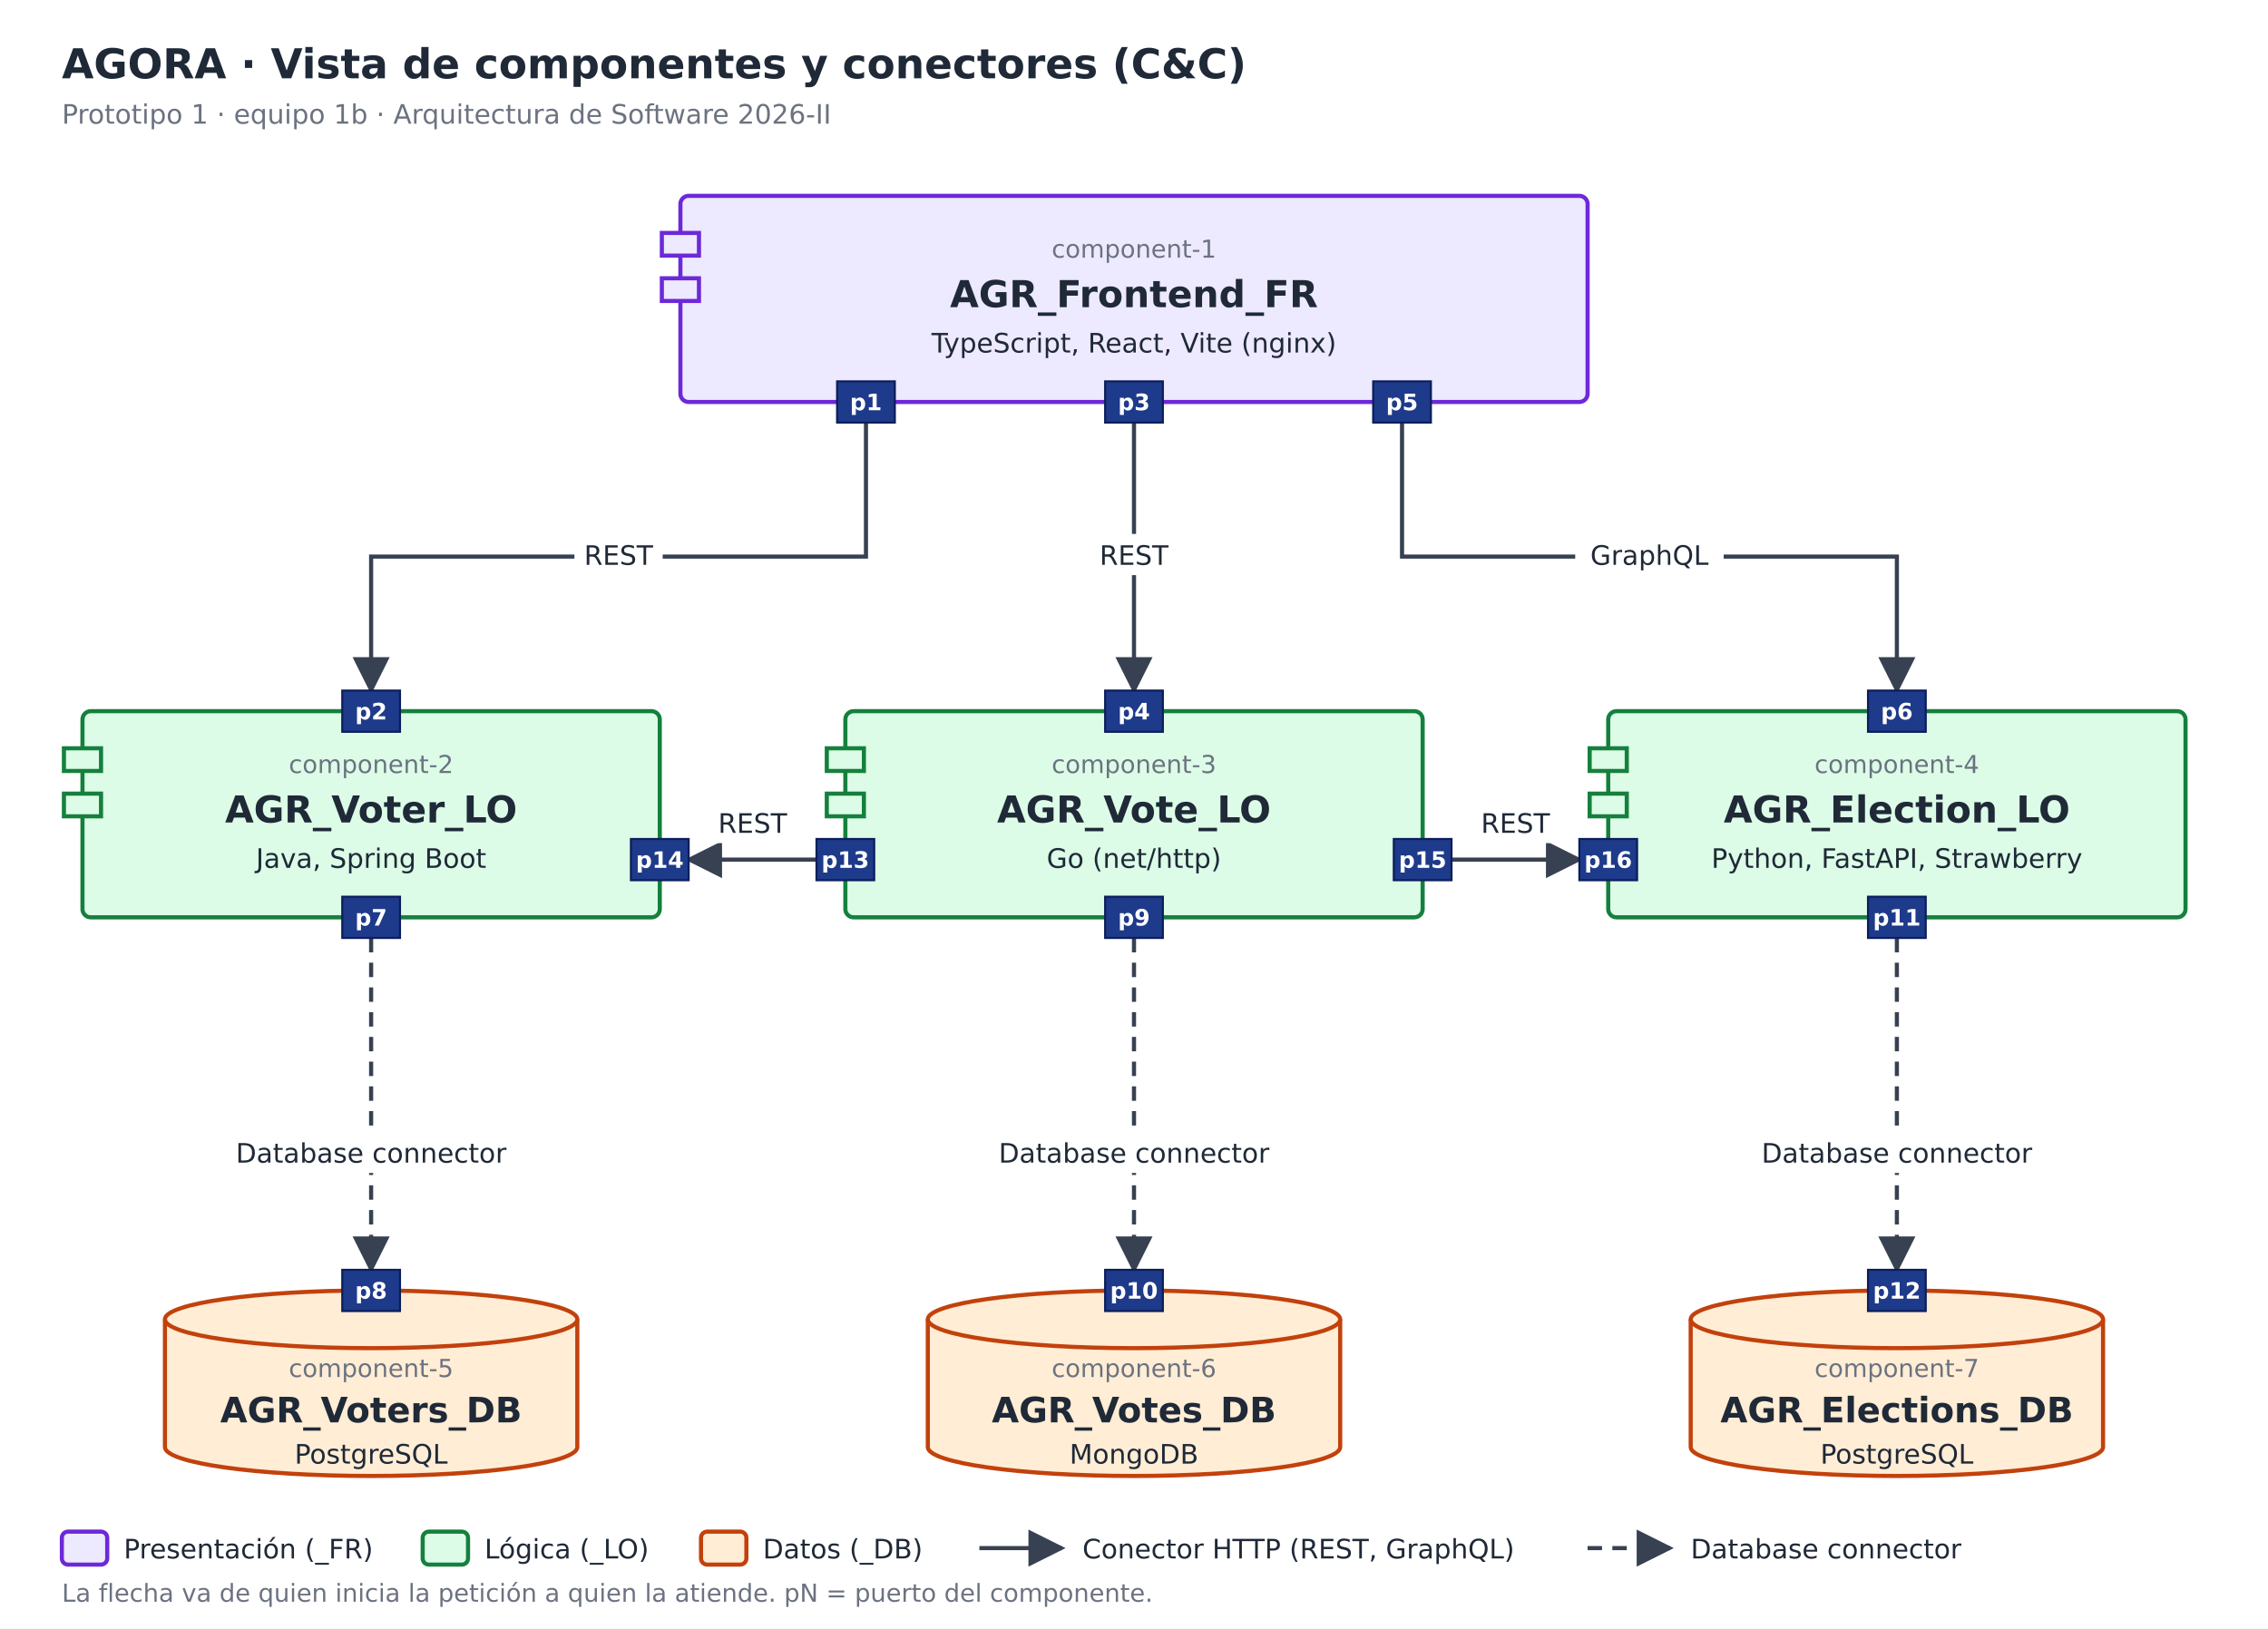
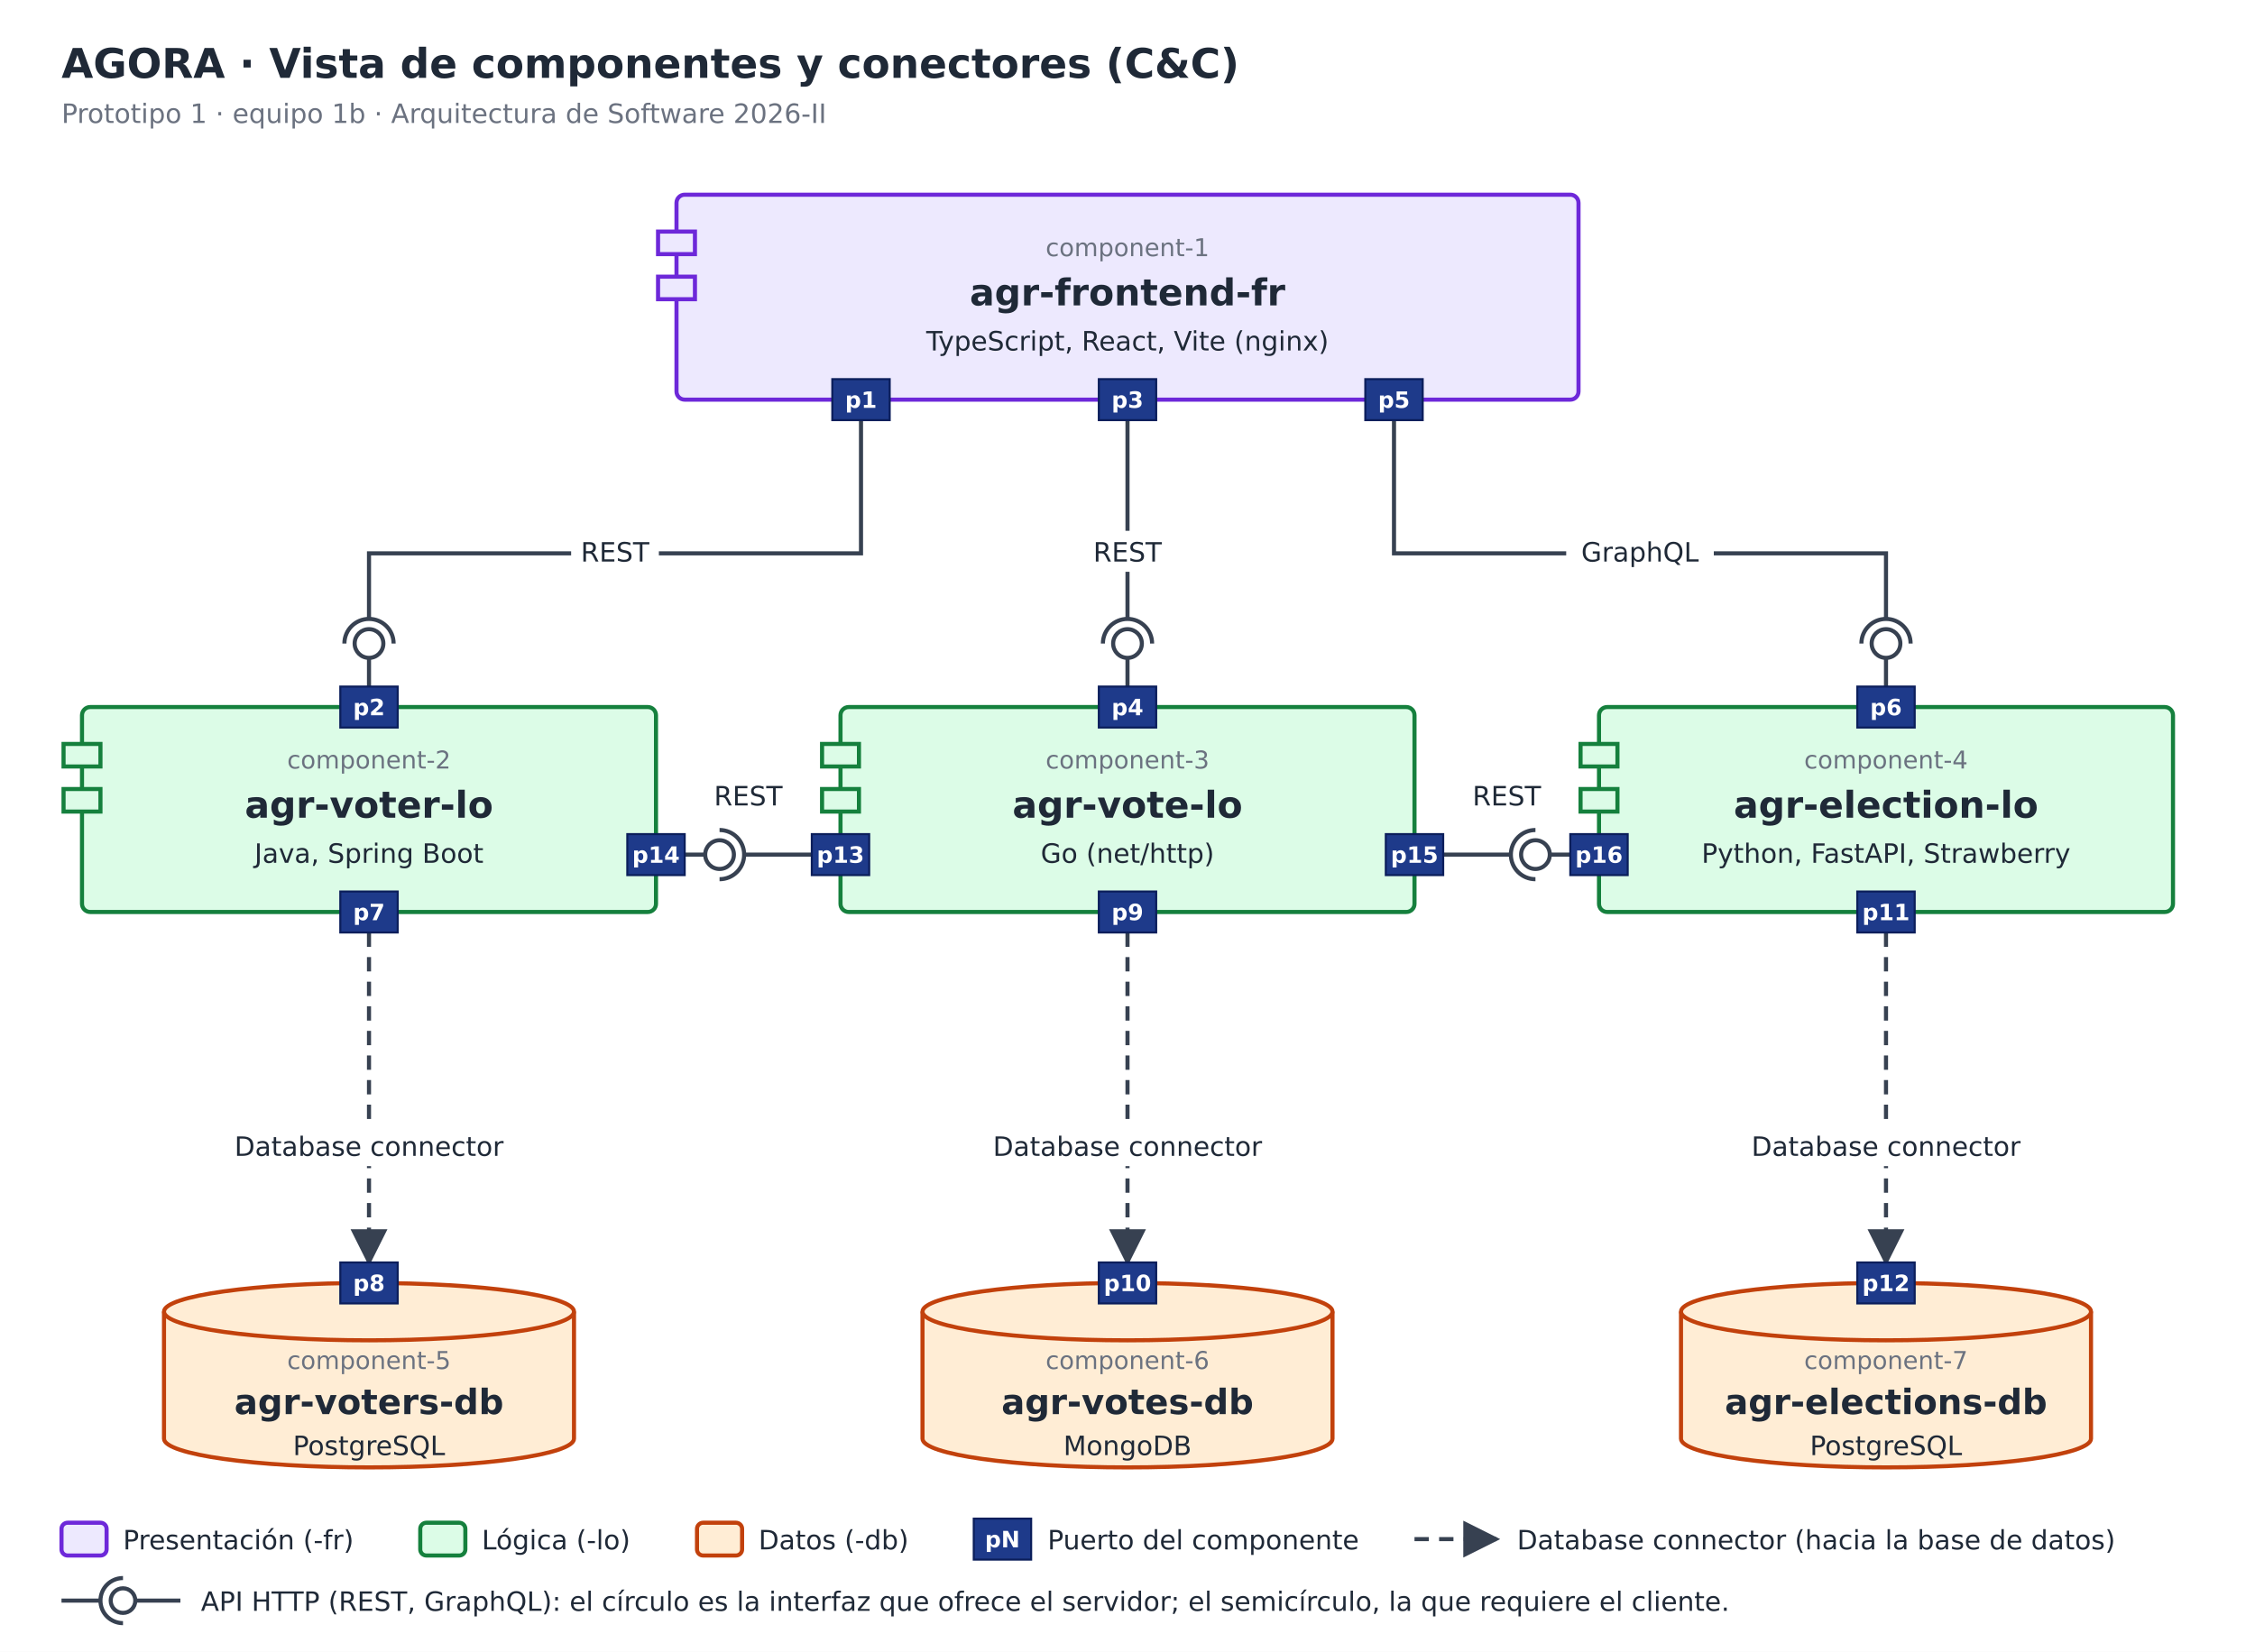
- <svg xmlns="http://www.w3.org/2000/svg" width="1100" height="790" viewBox="0 0 1100 790" font-family="DejaVu Sans, Arial, Helvetica, sans-serif">
+ <svg xmlns="http://www.w3.org/2000/svg" width="1100" height="806" viewBox="0 0 1100 806" font-family="DejaVu Sans, Arial, Helvetica, sans-serif">
  <defs>
    <marker id="arr" viewBox="0 0 10 10" refX="9" refY="5" markerWidth="9" markerHeight="9" orient="auto-start-reverse">
      <path d="M0,0 L10,5 L0,10 z" fill="#374151" />
    </marker>
  </defs>
-   <rect width="1100" height="790" fill="#ffffff" />
+   <rect width="1100" height="806" fill="#ffffff" />
  <text x="30" y="38" font-size="20" font-weight="700" fill="#1f2937">AGORA · Vista de componentes y conectores (C&amp;C)</text>
  <text x="30" y="60" font-size="13" fill="#6b7280">Prototipo 1 · equipo 1b · Arquitectura de Software 2026-II</text>
  <rect x="330" y="95" width="440" height="100" rx="4" fill="#ede9fe" stroke="#6d28d9" stroke-width="2" />
  <rect x="321" y="113" width="18" height="11" fill="#ede9fe" stroke="#6d28d9" stroke-width="2" />
  <rect x="321" y="135" width="18" height="11" fill="#ede9fe" stroke="#6d28d9" stroke-width="2" />
  <text x="550.0" y="125" text-anchor="middle" font-size="12" fill="#6b7280">component-1</text>
-   <text x="550.0" y="149" text-anchor="middle" font-size="18" font-weight="700" fill="#1f2937">AGR_Frontend_FR</text>
+   <text x="550.0" y="149" text-anchor="middle" font-size="18" font-weight="700" fill="#1f2937">agr-frontend-fr</text>
  <text x="550.0" y="171" text-anchor="middle" font-size="13" fill="#1f2937">TypeScript, React, Vite (nginx)</text>
  <rect x="40" y="345" width="280" height="100" rx="4" fill="#dcfce7" stroke="#15803d" stroke-width="2" />
  <rect x="31" y="363" width="18" height="11" fill="#dcfce7" stroke="#15803d" stroke-width="2" />
  <rect x="31" y="385" width="18" height="11" fill="#dcfce7" stroke="#15803d" stroke-width="2" />
  <text x="180.0" y="375" text-anchor="middle" font-size="12" fill="#6b7280">component-2</text>
-   <text x="180.0" y="399" text-anchor="middle" font-size="18" font-weight="700" fill="#1f2937">AGR_Voter_LO</text>
+   <text x="180.0" y="399" text-anchor="middle" font-size="18" font-weight="700" fill="#1f2937">agr-voter-lo</text>
  <text x="180.0" y="421" text-anchor="middle" font-size="13" fill="#1f2937">Java, Spring Boot</text>
  <rect x="410" y="345" width="280" height="100" rx="4" fill="#dcfce7" stroke="#15803d" stroke-width="2" />
  <rect x="401" y="363" width="18" height="11" fill="#dcfce7" stroke="#15803d" stroke-width="2" />
  <rect x="401" y="385" width="18" height="11" fill="#dcfce7" stroke="#15803d" stroke-width="2" />
  <text x="550.0" y="375" text-anchor="middle" font-size="12" fill="#6b7280">component-3</text>
-   <text x="550.0" y="399" text-anchor="middle" font-size="18" font-weight="700" fill="#1f2937">AGR_Vote_LO</text>
+   <text x="550.0" y="399" text-anchor="middle" font-size="18" font-weight="700" fill="#1f2937">agr-vote-lo</text>
  <text x="550.0" y="421" text-anchor="middle" font-size="13" fill="#1f2937">Go (net/http)</text>
  <rect x="780" y="345" width="280" height="100" rx="4" fill="#dcfce7" stroke="#15803d" stroke-width="2" />
  <rect x="771" y="363" width="18" height="11" fill="#dcfce7" stroke="#15803d" stroke-width="2" />
  <rect x="771" y="385" width="18" height="11" fill="#dcfce7" stroke="#15803d" stroke-width="2" />
  <text x="920.0" y="375" text-anchor="middle" font-size="12" fill="#6b7280">component-4</text>
-   <text x="920.0" y="399" text-anchor="middle" font-size="18" font-weight="700" fill="#1f2937">AGR_Election_LO</text>
+   <text x="920.0" y="399" text-anchor="middle" font-size="18" font-weight="700" fill="#1f2937">agr-election-lo</text>
  <text x="920.0" y="421" text-anchor="middle" font-size="13" fill="#1f2937">Python, FastAPI, Strawberry</text>
  <path d="M80.0,640 v62 a100.0,14 0 0 0 200,0 v-62" fill="#ffedd5" stroke="#c2410c" stroke-width="2" />
  <ellipse cx="180" cy="640" rx="100.0" ry="14" fill="#ffedd5" stroke="#c2410c" stroke-width="2" />
  <text x="180" y="668" text-anchor="middle" font-size="12" fill="#6b7280">component-5</text>
-   <text x="180" y="690" text-anchor="middle" font-size="17" font-weight="700" fill="#1f2937">AGR_Voters_DB</text>
+   <text x="180" y="690" text-anchor="middle" font-size="17" font-weight="700" fill="#1f2937">agr-voters-db</text>
  <text x="180" y="710" text-anchor="middle" font-size="13" fill="#1f2937">PostgreSQL</text>
  <path d="M450.0,640 v62 a100.0,14 0 0 0 200,0 v-62" fill="#ffedd5" stroke="#c2410c" stroke-width="2" />
  <ellipse cx="550" cy="640" rx="100.0" ry="14" fill="#ffedd5" stroke="#c2410c" stroke-width="2" />
  <text x="550" y="668" text-anchor="middle" font-size="12" fill="#6b7280">component-6</text>
-   <text x="550" y="690" text-anchor="middle" font-size="17" font-weight="700" fill="#1f2937">AGR_Votes_DB</text>
+   <text x="550" y="690" text-anchor="middle" font-size="17" font-weight="700" fill="#1f2937">agr-votes-db</text>
  <text x="550" y="710" text-anchor="middle" font-size="13" fill="#1f2937">MongoDB</text>
  <path d="M820.0,640 v62 a100.0,14 0 0 0 200,0 v-62" fill="#ffedd5" stroke="#c2410c" stroke-width="2" />
  <ellipse cx="920" cy="640" rx="100.0" ry="14" fill="#ffedd5" stroke="#c2410c" stroke-width="2" />
  <text x="920" y="668" text-anchor="middle" font-size="12" fill="#6b7280">component-7</text>
-   <text x="920" y="690" text-anchor="middle" font-size="17" font-weight="700" fill="#1f2937">AGR_Elections_DB</text>
+   <text x="920" y="690" text-anchor="middle" font-size="17" font-weight="700" fill="#1f2937">agr-elections-db</text>
  <text x="920" y="710" text-anchor="middle" font-size="13" fill="#1f2937">PostgreSQL</text>
-   <path d="M420,205 L420,270 L180,270 L180,335" fill="none" stroke="#374151" stroke-width="2" marker-end="url(#arr)" />
-   <path d="M550,205 L550,335" fill="none" stroke="#374151" stroke-width="2" marker-end="url(#arr)" />
-   <path d="M680,205 L680,270 L920,270 L920,335" fill="none" stroke="#374151" stroke-width="2" marker-end="url(#arr)" />
+   <path d="M420,205 L420,270 L180,270 L180,302" fill="none" stroke="#374151" stroke-width="2" />
+   <path d="M168,314 A12,12 0 0 1 192,314" fill="none" stroke="#374151" stroke-width="2" />
+   <path d="M180,321 L180,335" fill="none" stroke="#374151" stroke-width="2" />
+   <circle cx="180" cy="314" r="7" fill="#ffffff" stroke="#374151" stroke-width="2" />
+   <path d="M550,205 L550,302" fill="none" stroke="#374151" stroke-width="2" />
+   <path d="M538,314 A12,12 0 0 1 562,314" fill="none" stroke="#374151" stroke-width="2" />
+   <path d="M550,321 L550,335" fill="none" stroke="#374151" stroke-width="2" />
+   <circle cx="550" cy="314" r="7" fill="#ffffff" stroke="#374151" stroke-width="2" />
+   <path d="M680,205 L680,270 L920,270 L920,302" fill="none" stroke="#374151" stroke-width="2" />
+   <path d="M908,314 A12,12 0 0 1 932,314" fill="none" stroke="#374151" stroke-width="2" />
+   <path d="M920,321 L920,335" fill="none" stroke="#374151" stroke-width="2" />
+   <circle cx="920" cy="314" r="7" fill="#ffffff" stroke="#374151" stroke-width="2" />
  <rect x="278.6" y="259" width="42.8" height="20" fill="#ffffff" />
  <text x="300" y="274" text-anchor="middle" font-size="13" fill="#1f2937">REST</text>
  <rect x="528.6" y="259" width="42.8" height="20" fill="#ffffff" />
  <text x="550" y="274" text-anchor="middle" font-size="13" fill="#1f2937">REST</text>
  <rect x="764.0" y="259" width="72" height="20" fill="#ffffff" />
  <text x="800" y="274" text-anchor="middle" font-size="13" fill="#1f2937">GraphQL</text>
-   <path d="M396,417 L334,417" fill="none" stroke="#374151" stroke-width="2" marker-end="url(#arr)" />
-   <path d="M704,417 L766,417" fill="none" stroke="#374151" stroke-width="2" marker-end="url(#arr)" />
-   <rect x="343.0" y="389" width="44" height="20" fill="#ffffff" />
-   <text x="365" y="404" text-anchor="middle" font-size="13" fill="#1f2937">REST</text>
-   <rect x="713.0" y="389" width="44" height="20" fill="#ffffff" />
-   <text x="735" y="404" text-anchor="middle" font-size="13" fill="#1f2937">REST</text>
+   <path d="M396,417 L363,417" fill="none" stroke="#374151" stroke-width="2" />
+   <path d="M351,405 A12,12 0 0 1 351,429" fill="none" stroke="#374151" stroke-width="2" />
+   <path d="M334,417 L344,417" fill="none" stroke="#374151" stroke-width="2" />
+   <circle cx="351" cy="417" r="7" fill="#ffffff" stroke="#374151" stroke-width="2" />
+   <path d="M704,417 L737,417" fill="none" stroke="#374151" stroke-width="2" />
+   <path d="M749,405 A12,12 0 0 0 749,429" fill="none" stroke="#374151" stroke-width="2" />
+   <path d="M766,417 L756,417" fill="none" stroke="#374151" stroke-width="2" />
+   <circle cx="749" cy="417" r="7" fill="#ffffff" stroke="#374151" stroke-width="2" />
+   <rect x="343.0" y="378" width="44" height="20" fill="#ffffff" />
+   <text x="365" y="393" text-anchor="middle" font-size="13" fill="#1f2937">REST</text>
+   <rect x="713.0" y="378" width="44" height="20" fill="#ffffff" />
+   <text x="735" y="393" text-anchor="middle" font-size="13" fill="#1f2937">REST</text>
  <path d="M180,455 L180,616" fill="none" stroke="#374151" stroke-width="2" stroke-dasharray="7 5" marker-end="url(#arr)" />
  <rect x="105.0" y="549" width="150" height="20" fill="#ffffff" />
  <text x="180" y="564" text-anchor="middle" font-size="13" fill="#1f2937">Database connector</text>
  <path d="M550,455 L550,616" fill="none" stroke="#374151" stroke-width="2" stroke-dasharray="7 5" marker-end="url(#arr)" />
  <rect x="475.0" y="549" width="150" height="20" fill="#ffffff" />
  <text x="550" y="564" text-anchor="middle" font-size="13" fill="#1f2937">Database connector</text>
  <path d="M920,455 L920,616" fill="none" stroke="#374151" stroke-width="2" stroke-dasharray="7 5" marker-end="url(#arr)" />
  <rect x="845.0" y="549" width="150" height="20" fill="#ffffff" />
  <text x="920" y="564" text-anchor="middle" font-size="13" fill="#1f2937">Database connector</text>
  <rect x="406" y="185" width="28" height="20" fill="#1e3a8a" stroke="#0b1e5b" stroke-width="1" />
  <text x="420" y="199" text-anchor="middle" font-size="11" font-weight="700" fill="#ffffff">p1</text>
  <rect x="536" y="185" width="28" height="20" fill="#1e3a8a" stroke="#0b1e5b" stroke-width="1" />
  <text x="550" y="199" text-anchor="middle" font-size="11" font-weight="700" fill="#ffffff">p3</text>
  <rect x="666" y="185" width="28" height="20" fill="#1e3a8a" stroke="#0b1e5b" stroke-width="1" />
  <text x="680" y="199" text-anchor="middle" font-size="11" font-weight="700" fill="#ffffff">p5</text>
  <rect x="166" y="335" width="28" height="20" fill="#1e3a8a" stroke="#0b1e5b" stroke-width="1" />
  <text x="180" y="349" text-anchor="middle" font-size="11" font-weight="700" fill="#ffffff">p2</text>
  <rect x="536" y="335" width="28" height="20" fill="#1e3a8a" stroke="#0b1e5b" stroke-width="1" />
  <text x="550" y="349" text-anchor="middle" font-size="11" font-weight="700" fill="#ffffff">p4</text>
  <rect x="906" y="335" width="28" height="20" fill="#1e3a8a" stroke="#0b1e5b" stroke-width="1" />
  <text x="920" y="349" text-anchor="middle" font-size="11" font-weight="700" fill="#ffffff">p6</text>
  <rect x="396" y="407" width="28" height="20" fill="#1e3a8a" stroke="#0b1e5b" stroke-width="1" />
  <text x="410" y="421" text-anchor="middle" font-size="11" font-weight="700" fill="#ffffff">p13</text>
  <rect x="306" y="407" width="28" height="20" fill="#1e3a8a" stroke="#0b1e5b" stroke-width="1" />
  <text x="320" y="421" text-anchor="middle" font-size="11" font-weight="700" fill="#ffffff">p14</text>
  <rect x="676" y="407" width="28" height="20" fill="#1e3a8a" stroke="#0b1e5b" stroke-width="1" />
  <text x="690" y="421" text-anchor="middle" font-size="11" font-weight="700" fill="#ffffff">p15</text>
  <rect x="766" y="407" width="28" height="20" fill="#1e3a8a" stroke="#0b1e5b" stroke-width="1" />
  <text x="780" y="421" text-anchor="middle" font-size="11" font-weight="700" fill="#ffffff">p16</text>
  <rect x="166" y="435" width="28" height="20" fill="#1e3a8a" stroke="#0b1e5b" stroke-width="1" />
  <text x="180" y="449" text-anchor="middle" font-size="11" font-weight="700" fill="#ffffff">p7</text>
  <rect x="536" y="435" width="28" height="20" fill="#1e3a8a" stroke="#0b1e5b" stroke-width="1" />
  <text x="550" y="449" text-anchor="middle" font-size="11" font-weight="700" fill="#ffffff">p9</text>
  <rect x="906" y="435" width="28" height="20" fill="#1e3a8a" stroke="#0b1e5b" stroke-width="1" />
  <text x="920" y="449" text-anchor="middle" font-size="11" font-weight="700" fill="#ffffff">p11</text>
  <rect x="166" y="616" width="28" height="20" fill="#1e3a8a" stroke="#0b1e5b" stroke-width="1" />
  <text x="180" y="630" text-anchor="middle" font-size="11" font-weight="700" fill="#ffffff">p8</text>
  <rect x="536" y="616" width="28" height="20" fill="#1e3a8a" stroke="#0b1e5b" stroke-width="1" />
  <text x="550" y="630" text-anchor="middle" font-size="11" font-weight="700" fill="#ffffff">p10</text>
  <rect x="906" y="616" width="28" height="20" fill="#1e3a8a" stroke="#0b1e5b" stroke-width="1" />
  <text x="920" y="630" text-anchor="middle" font-size="11" font-weight="700" fill="#ffffff">p12</text>
  <rect x="30" y="743" width="22" height="16" rx="3" fill="#ede9fe" stroke="#6d28d9" stroke-width="2" />
-   <text x="60" y="756" font-size="13" fill="#1f2937">Presentación (_FR)</text>
+   <text x="60" y="756" font-size="13" fill="#1f2937">Presentación (-fr)</text>
  <rect x="205" y="743" width="22" height="16" rx="3" fill="#dcfce7" stroke="#15803d" stroke-width="2" />
-   <text x="235" y="756" font-size="13" fill="#1f2937">Lógica (_LO)</text>
+   <text x="235" y="756" font-size="13" fill="#1f2937">Lógica (-lo)</text>
  <rect x="340" y="743" width="22" height="16" rx="3" fill="#ffedd5" stroke="#c2410c" stroke-width="2" />
-   <text x="370" y="756" font-size="13" fill="#1f2937">Datos (_DB)</text>
-   <path d="M475,751 h40" stroke="#374151" stroke-width="2" marker-end="url(#arr)" />
-   <text x="525" y="756" font-size="13" fill="#1f2937">Conector HTTP (REST, GraphQL)</text>
-   <path d="M770,751 h40" stroke="#374151" stroke-width="2" stroke-dasharray="7 5" marker-end="url(#arr)" />
-   <text x="820" y="756" font-size="13" fill="#1f2937">Database connector</text>
-   <text x="30" y="777" font-size="12" fill="#6b7280">La flecha va de quien inicia la petición a quien la atiende. pN = puerto del componente.</text>
+   <text x="370" y="756" font-size="13" fill="#1f2937">Datos (-db)</text>
+   <rect x="475" y="741" width="28" height="20" fill="#1e3a8a" stroke="#0b1e5b" stroke-width="1" />
+   <text x="489" y="755" text-anchor="middle" font-size="11" font-weight="700" fill="#ffffff">pN</text>
+   <text x="511" y="756" font-size="13" fill="#1f2937">Puerto del componente</text>
+   <path d="M690,751 h40" stroke="#374151" stroke-width="2" stroke-dasharray="7 5" marker-end="url(#arr)" />
+   <text x="740" y="756" font-size="13" fill="#1f2937">Database connector (hacia la base de datos)</text>
+   <path d="M30,781 L49,781" fill="none" stroke="#374151" stroke-width="2" />
+   <path d="M60,770 A11,11 0 0 0 60,792" fill="none" stroke="#374151" stroke-width="2" />
+   <path d="M66,781 L88,781" fill="none" stroke="#374151" stroke-width="2" />
+   <circle cx="60" cy="781" r="6" fill="#ffffff" stroke="#374151" stroke-width="2" />
+   <text x="98" y="786" font-size="13" fill="#1f2937">API HTTP (REST, GraphQL): el círculo es la interfaz que ofrece el servidor; el semicírculo, la que requiere el cliente.</text>
</svg>
